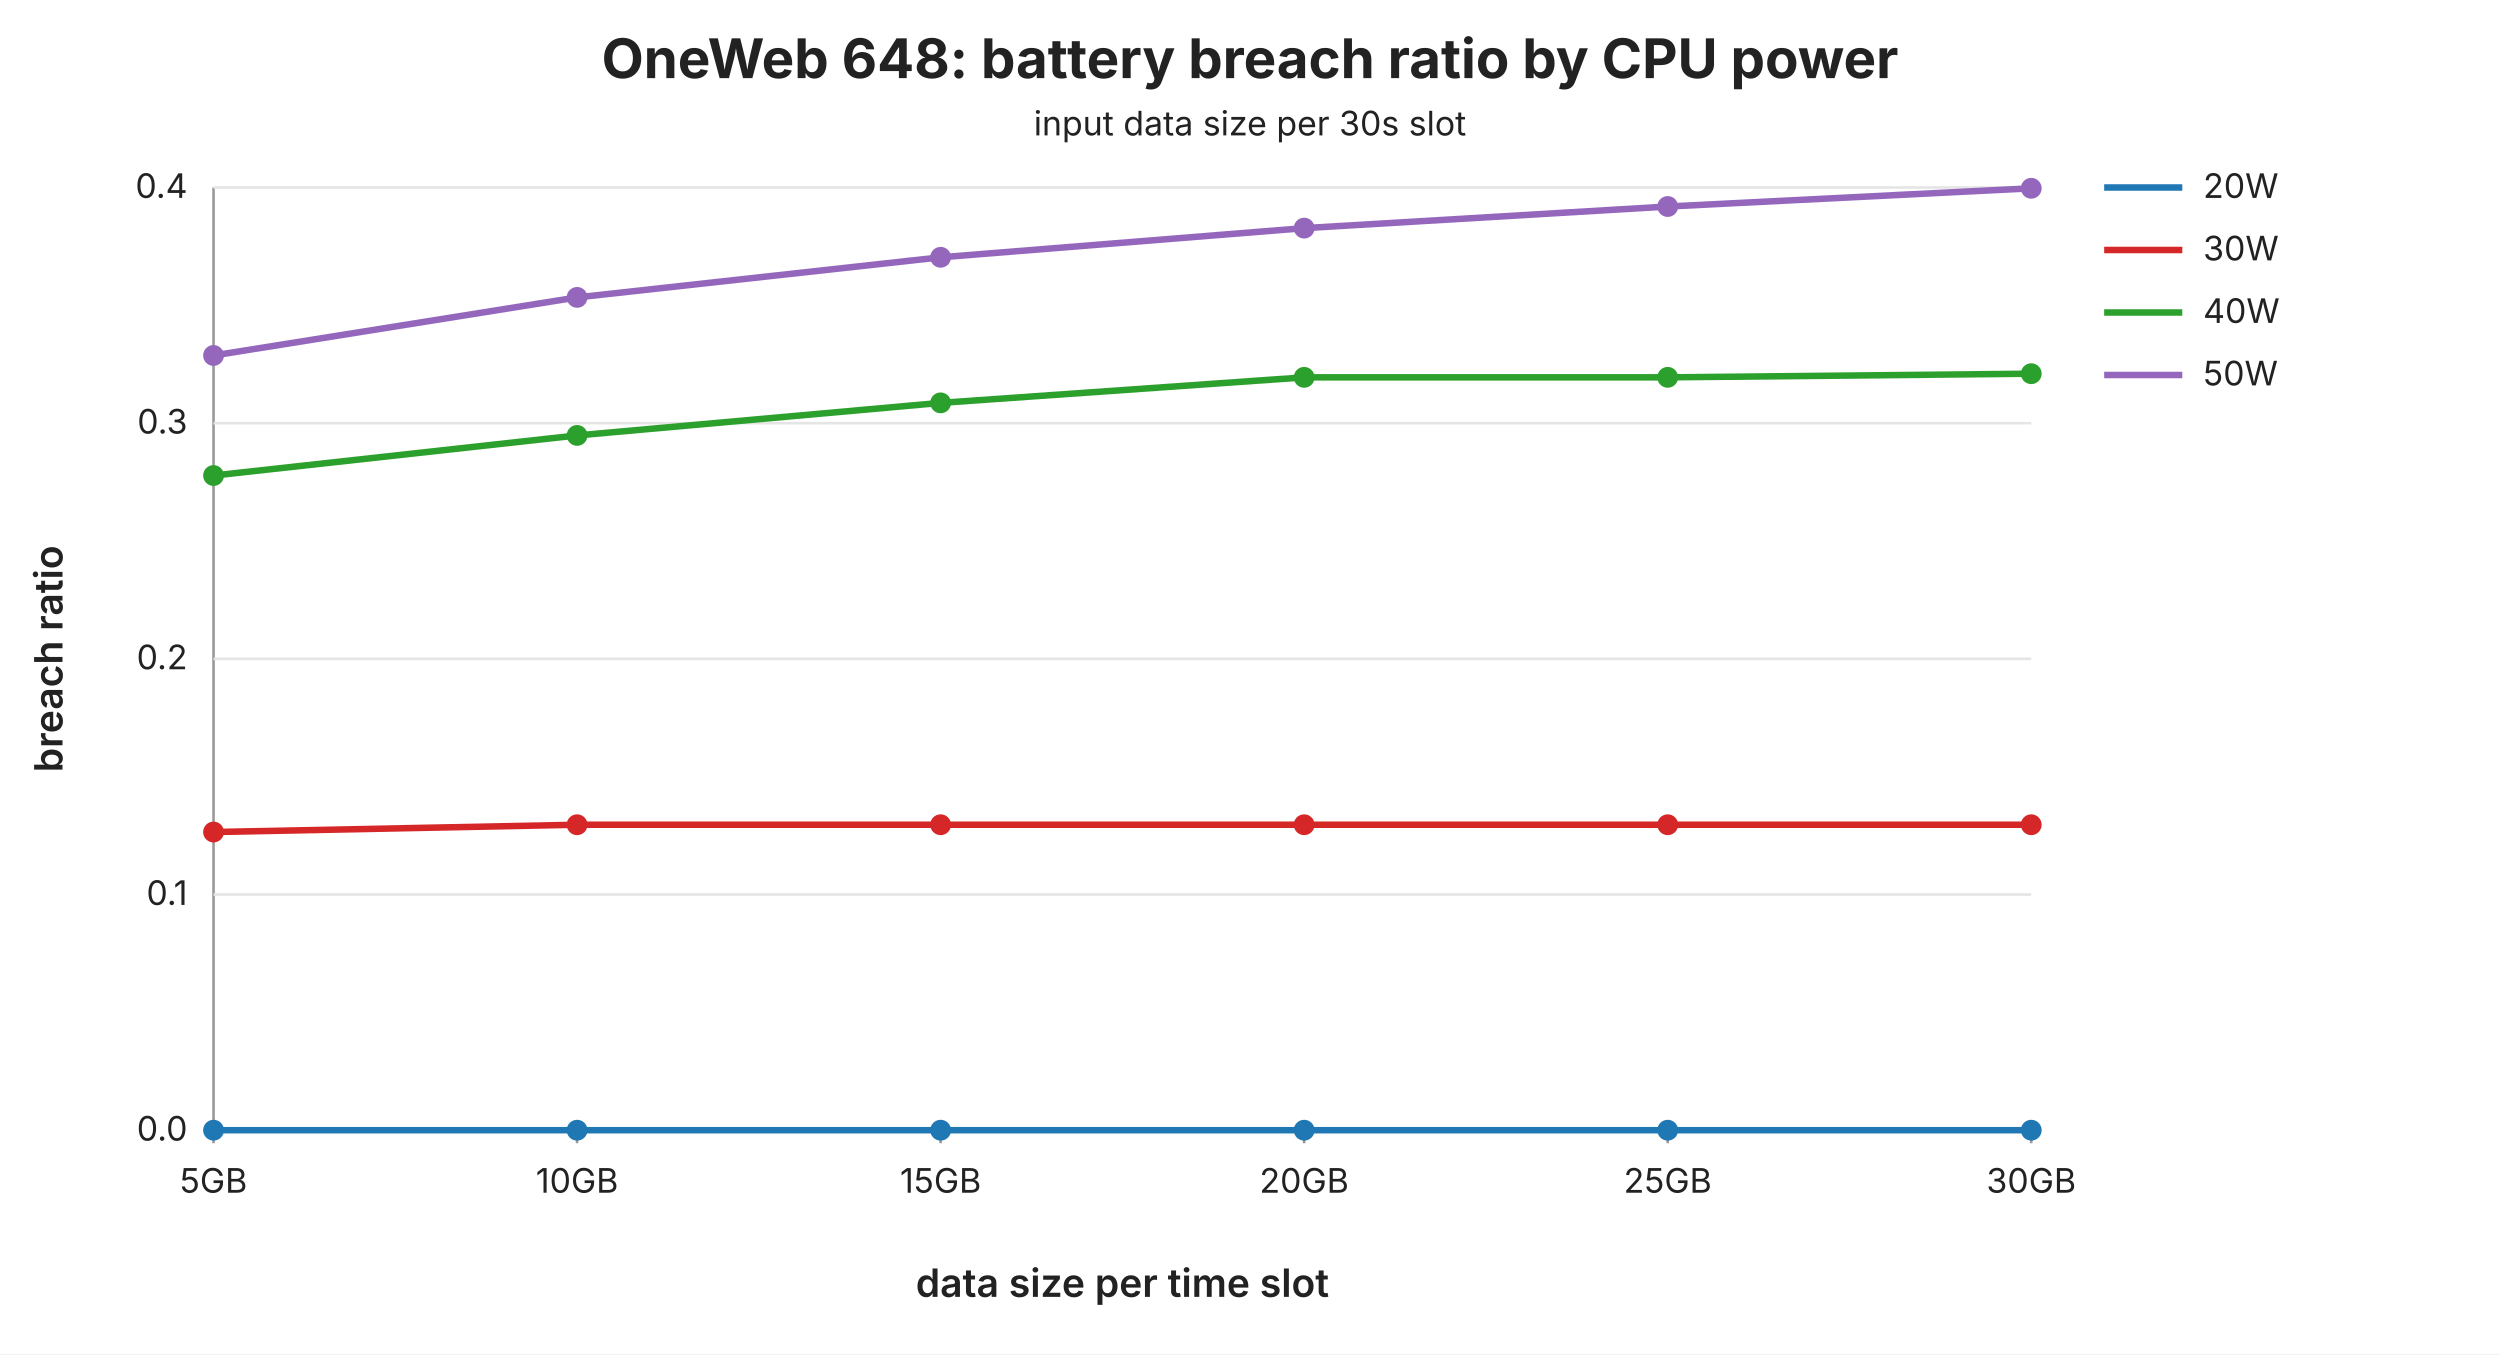
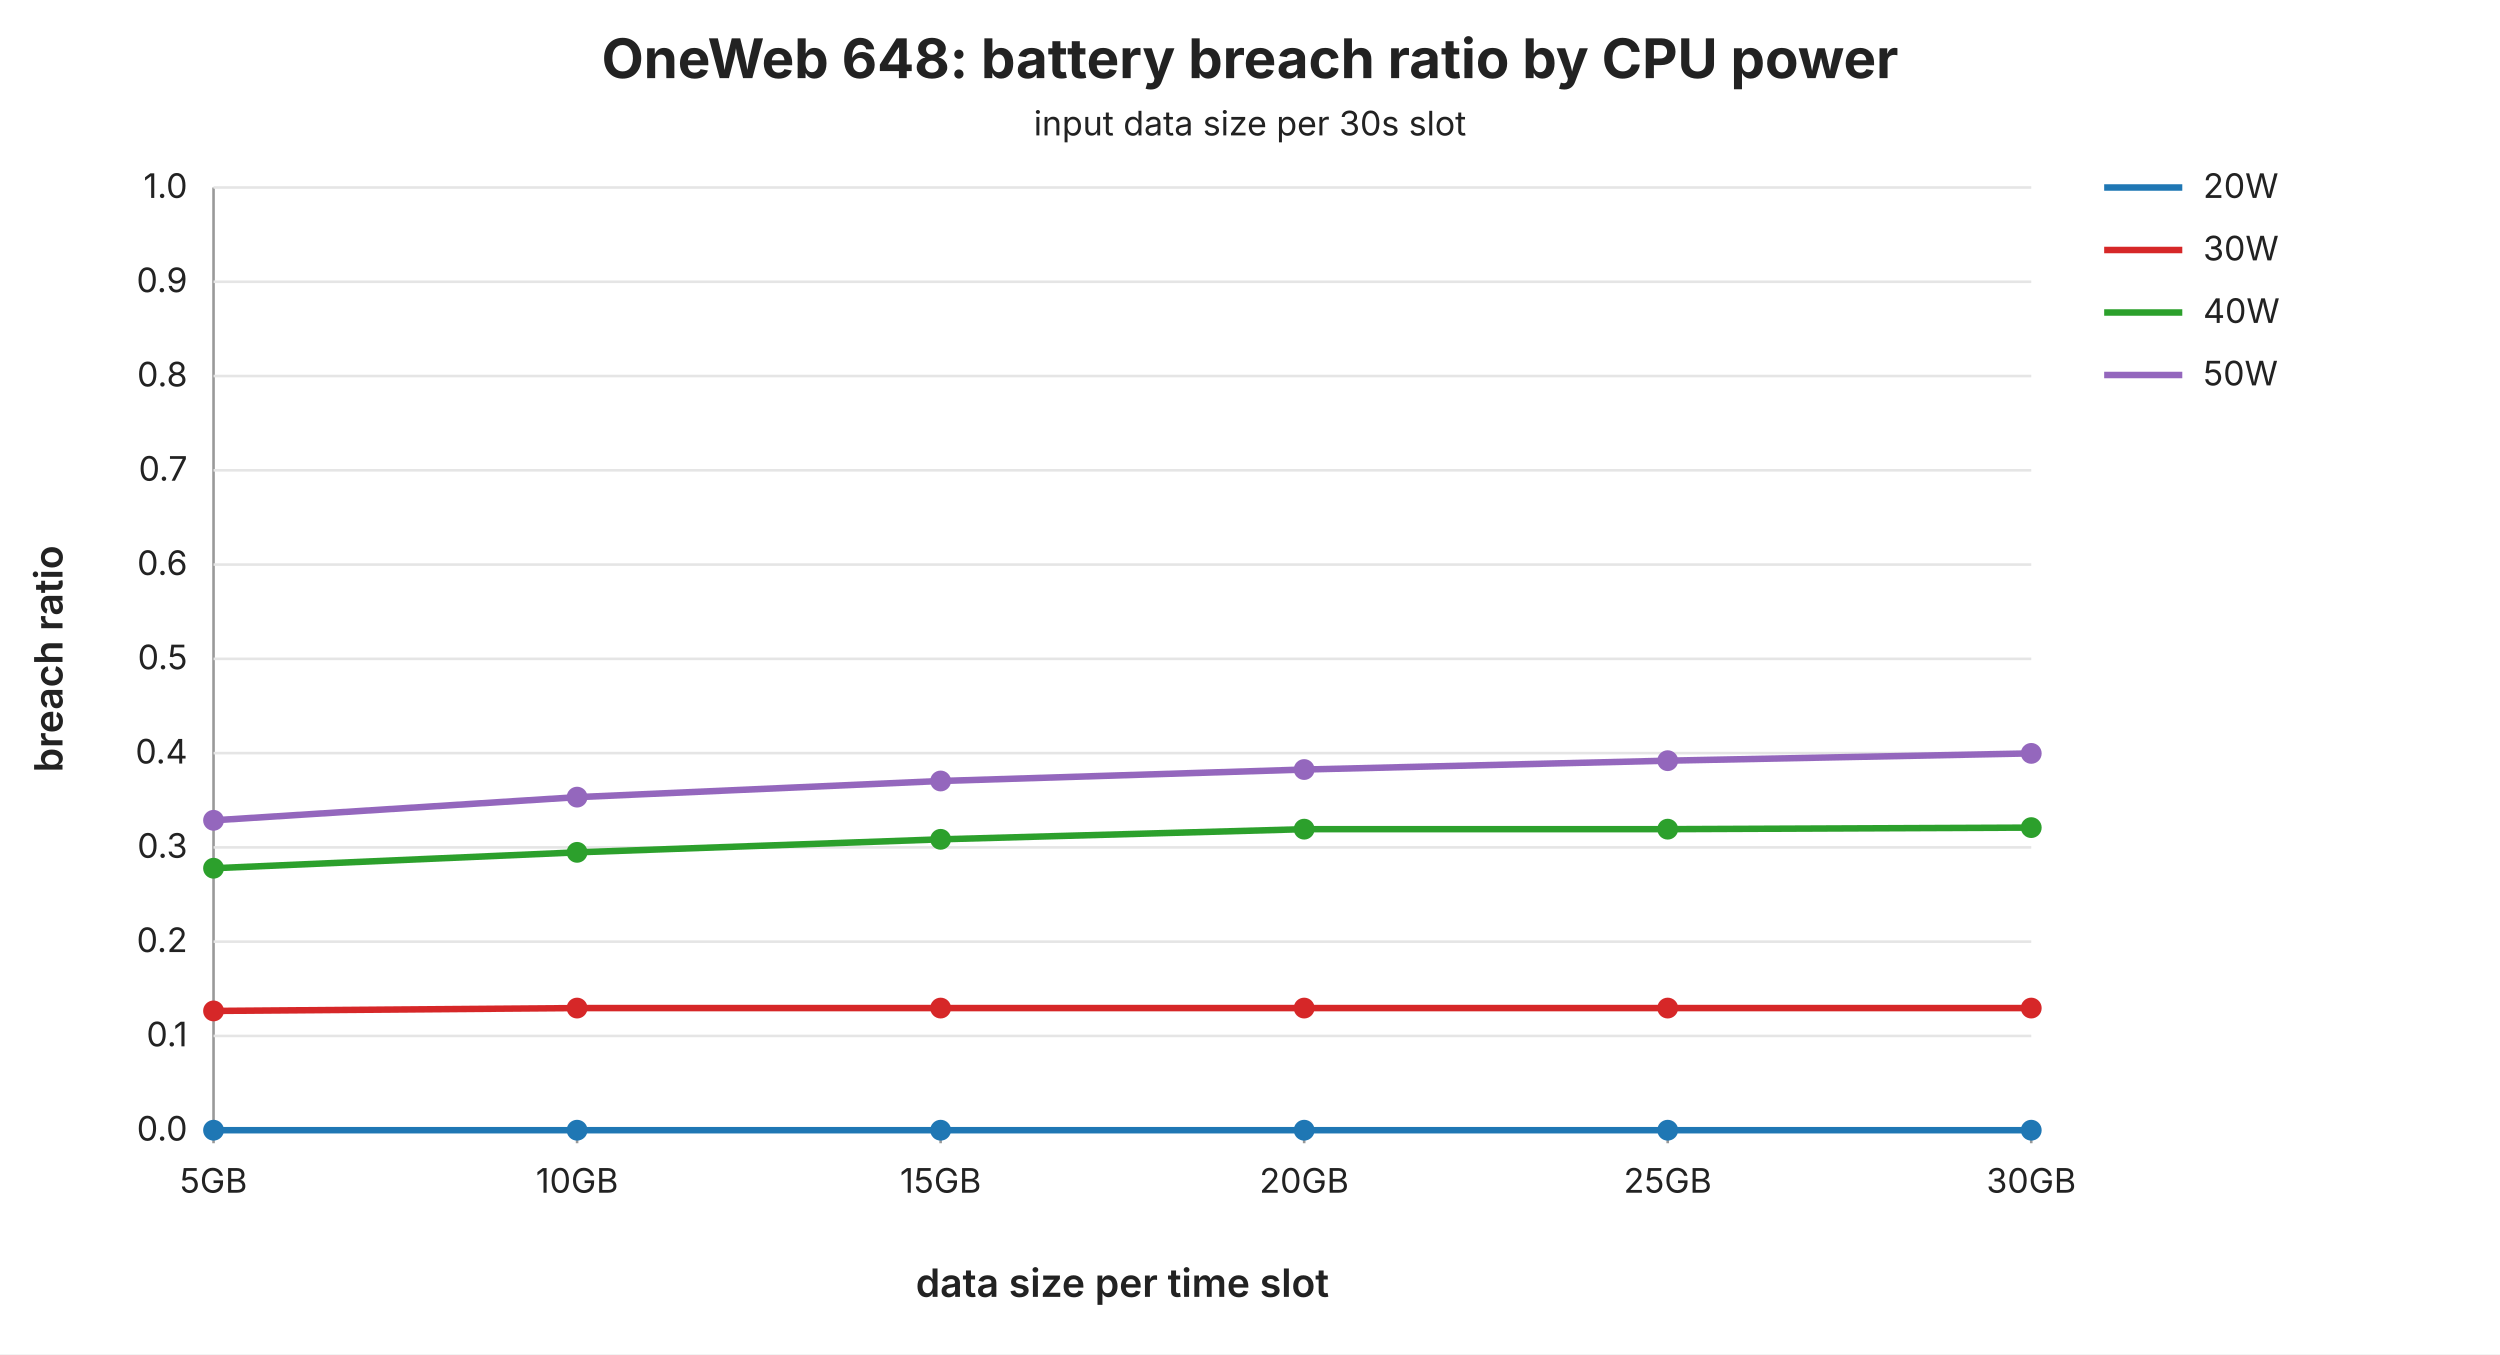
<svg xmlns="http://www.w3.org/2000/svg" width="960" height="520" viewBox="0 0 960 520">
  <style>text { font-family: -apple-system, BlinkMacSystemFont, "Segoe UI", sans-serif; fill: #222; font-size: 13px; } .title { font-size: 21px; font-weight: 700; } .label { font-size: 15px; font-weight: 600; }</style>
  <rect width="100%" height="100%" fill="white" />
  <text class="title" x="480.0" y="30" text-anchor="middle">OneWeb 648: battery breach ratio by CPU power</text>
  <text x="480.0" y="52" text-anchor="middle" fill="#666">input data size per 30s slot</text>
  <line x1="82" y1="434" x2="780" y2="434" stroke="#999" />
  <line x1="82" y1="72" x2="82" y2="434" stroke="#999" />
  <line x1="82" y1="434.0" x2="780" y2="434.0" stroke="#e5e5e5" />
  <text x="72" y="438.0" text-anchor="end">0.0</text>
-   <line x1="82" y1="343.5" x2="780" y2="343.5" stroke="#e5e5e5" />
-   <text x="72" y="347.5" text-anchor="end">0.1</text>
+   <line x1="82" y1="397.8" x2="780" y2="397.8" stroke="#e5e5e5" />
+   <text x="72" y="401.8" text-anchor="end">0.1</text>
+   <line x1="82" y1="361.6" x2="780" y2="361.6" stroke="#e5e5e5" />
+   <text x="72" y="365.6" text-anchor="end">0.2</text>
+   <line x1="82" y1="325.4" x2="780" y2="325.4" stroke="#e5e5e5" />
+   <text x="72" y="329.4" text-anchor="end">0.3</text>
+   <line x1="82" y1="289.2" x2="780" y2="289.2" stroke="#e5e5e5" />
+   <text x="72" y="293.2" text-anchor="end">0.4</text>
  <line x1="82" y1="253.0" x2="780" y2="253.0" stroke="#e5e5e5" />
-   <text x="72" y="257.0" text-anchor="end">0.2</text>
-   <line x1="82" y1="162.5" x2="780" y2="162.5" stroke="#e5e5e5" />
-   <text x="72" y="166.5" text-anchor="end">0.3</text>
+   <text x="72" y="257.0" text-anchor="end">0.5</text>
+   <line x1="82" y1="216.8" x2="780" y2="216.8" stroke="#e5e5e5" />
+   <text x="72" y="220.8" text-anchor="end">0.6</text>
+   <line x1="82" y1="180.6" x2="780" y2="180.6" stroke="#e5e5e5" />
+   <text x="72" y="184.6" text-anchor="end">0.7</text>
+   <line x1="82" y1="144.4" x2="780" y2="144.4" stroke="#e5e5e5" />
+   <text x="72" y="148.4" text-anchor="end">0.8</text>
+   <line x1="82" y1="108.2" x2="780" y2="108.2" stroke="#e5e5e5" />
+   <text x="72" y="112.2" text-anchor="end">0.9</text>
  <line x1="82" y1="72.0" x2="780" y2="72.0" stroke="#e5e5e5" />
-   <text x="72" y="76.0" text-anchor="end">0.4</text>
+   <text x="72" y="76.0" text-anchor="end">1.0</text>
  <line x1="82.0" y1="434" x2="82.0" y2="439" stroke="#999" />
  <text x="82.0" y="458" text-anchor="middle">5GB</text>
  <line x1="221.6" y1="434" x2="221.6" y2="439" stroke="#999" />
  <text x="221.6" y="458" text-anchor="middle">10GB</text>
  <line x1="361.2" y1="434" x2="361.2" y2="439" stroke="#999" />
  <text x="361.2" y="458" text-anchor="middle">15GB</text>
  <line x1="500.8" y1="434" x2="500.8" y2="439" stroke="#999" />
  <text x="500.8" y="458" text-anchor="middle">20GB</text>
  <line x1="640.4" y1="434" x2="640.4" y2="439" stroke="#999" />
  <text x="640.4" y="458" text-anchor="middle">25GB</text>
  <line x1="780.0" y1="434" x2="780.0" y2="439" stroke="#999" />
  <text x="780.0" y="458" text-anchor="middle">30GB</text>
  <polyline points="82.0,434.0 221.6,434.0 361.2,434.0 500.8,434.0 640.4,434.0 780.0,434.0" fill="none" stroke="#1f77b4" stroke-width="2.5" />
  <circle cx="82.0" cy="434.0" r="4" fill="#1f77b4" />
  <circle cx="221.6" cy="434.0" r="4" fill="#1f77b4" />
  <circle cx="361.2" cy="434.0" r="4" fill="#1f77b4" />
  <circle cx="500.8" cy="434.0" r="4" fill="#1f77b4" />
  <circle cx="640.4" cy="434.0" r="4" fill="#1f77b4" />
  <circle cx="780.0" cy="434.0" r="4" fill="#1f77b4" />
  <line x1="808" y1="72" x2="838" y2="72" stroke="#1f77b4" stroke-width="2.5" />
  <text x="846" y="76">20W</text>
-   <polyline points="82.0,319.5 221.6,316.7 361.2,316.7 500.8,316.7 640.4,316.7 780.0,316.7" fill="none" stroke="#d62728" stroke-width="2.5" />
-   <circle cx="82.0" cy="319.5" r="4" fill="#d62728" />
-   <circle cx="221.6" cy="316.7" r="4" fill="#d62728" />
-   <circle cx="361.2" cy="316.7" r="4" fill="#d62728" />
-   <circle cx="500.8" cy="316.7" r="4" fill="#d62728" />
-   <circle cx="640.4" cy="316.7" r="4" fill="#d62728" />
-   <circle cx="780.0" cy="316.7" r="4" fill="#d62728" />
+   <polyline points="82.0,388.2 221.6,387.1 361.2,387.1 500.8,387.1 640.4,387.1 780.0,387.1" fill="none" stroke="#d62728" stroke-width="2.5" />
+   <circle cx="82.0" cy="388.2" r="4" fill="#d62728" />
+   <circle cx="221.6" cy="387.1" r="4" fill="#d62728" />
+   <circle cx="361.2" cy="387.1" r="4" fill="#d62728" />
+   <circle cx="500.8" cy="387.1" r="4" fill="#d62728" />
+   <circle cx="640.4" cy="387.1" r="4" fill="#d62728" />
+   <circle cx="780.0" cy="387.1" r="4" fill="#d62728" />
  <line x1="808" y1="96" x2="838" y2="96" stroke="#d62728" stroke-width="2.5" />
  <text x="846" y="100">30W</text>
-   <polyline points="82.0,182.6 221.6,167.2 361.2,154.7 500.8,144.9 640.4,144.9 780.0,143.5" fill="none" stroke="#2ca02c" stroke-width="2.5" />
-   <circle cx="82.0" cy="182.6" r="4" fill="#2ca02c" />
-   <circle cx="221.6" cy="167.2" r="4" fill="#2ca02c" />
-   <circle cx="361.2" cy="154.7" r="4" fill="#2ca02c" />
-   <circle cx="500.8" cy="144.9" r="4" fill="#2ca02c" />
-   <circle cx="640.4" cy="144.9" r="4" fill="#2ca02c" />
-   <circle cx="780.0" cy="143.5" r="4" fill="#2ca02c" />
+   <polyline points="82.0,333.4 221.6,327.3 361.2,322.3 500.8,318.4 640.4,318.4 780.0,317.8" fill="none" stroke="#2ca02c" stroke-width="2.5" />
+   <circle cx="82.0" cy="333.4" r="4" fill="#2ca02c" />
+   <circle cx="221.6" cy="327.3" r="4" fill="#2ca02c" />
+   <circle cx="361.2" cy="322.3" r="4" fill="#2ca02c" />
+   <circle cx="500.8" cy="318.4" r="4" fill="#2ca02c" />
+   <circle cx="640.4" cy="318.4" r="4" fill="#2ca02c" />
+   <circle cx="780.0" cy="317.8" r="4" fill="#2ca02c" />
  <line x1="808" y1="120" x2="838" y2="120" stroke="#2ca02c" stroke-width="2.5" />
  <text x="846" y="124">40W</text>
-   <polyline points="82.0,136.5 221.6,114.2 361.2,98.8 500.8,87.6 640.4,79.3 780.0,72.3" fill="none" stroke="#9467bd" stroke-width="2.5" />
-   <circle cx="82.0" cy="136.5" r="4" fill="#9467bd" />
-   <circle cx="221.6" cy="114.2" r="4" fill="#9467bd" />
-   <circle cx="361.2" cy="98.8" r="4" fill="#9467bd" />
-   <circle cx="500.8" cy="87.6" r="4" fill="#9467bd" />
-   <circle cx="640.4" cy="79.3" r="4" fill="#9467bd" />
-   <circle cx="780.0" cy="72.3" r="4" fill="#9467bd" />
+   <polyline points="82.0,315.0 221.6,306.1 361.2,299.9 500.8,295.5 640.4,292.1 780.0,289.3" fill="none" stroke="#9467bd" stroke-width="2.5" />
+   <circle cx="82.0" cy="315.0" r="4" fill="#9467bd" />
+   <circle cx="221.6" cy="306.1" r="4" fill="#9467bd" />
+   <circle cx="361.2" cy="299.9" r="4" fill="#9467bd" />
+   <circle cx="500.8" cy="295.5" r="4" fill="#9467bd" />
+   <circle cx="640.4" cy="292.1" r="4" fill="#9467bd" />
+   <circle cx="780.0" cy="289.3" r="4" fill="#9467bd" />
  <line x1="808" y1="144" x2="838" y2="144" stroke="#9467bd" stroke-width="2.5" />
  <text x="846" y="148">50W</text>
  <text class="label" x="431.0" y="498" text-anchor="middle">data size per time slot</text>
  <text class="label" transform="translate(24 253.0) rotate(-90)" text-anchor="middle">breach ratio</text>
</svg>
